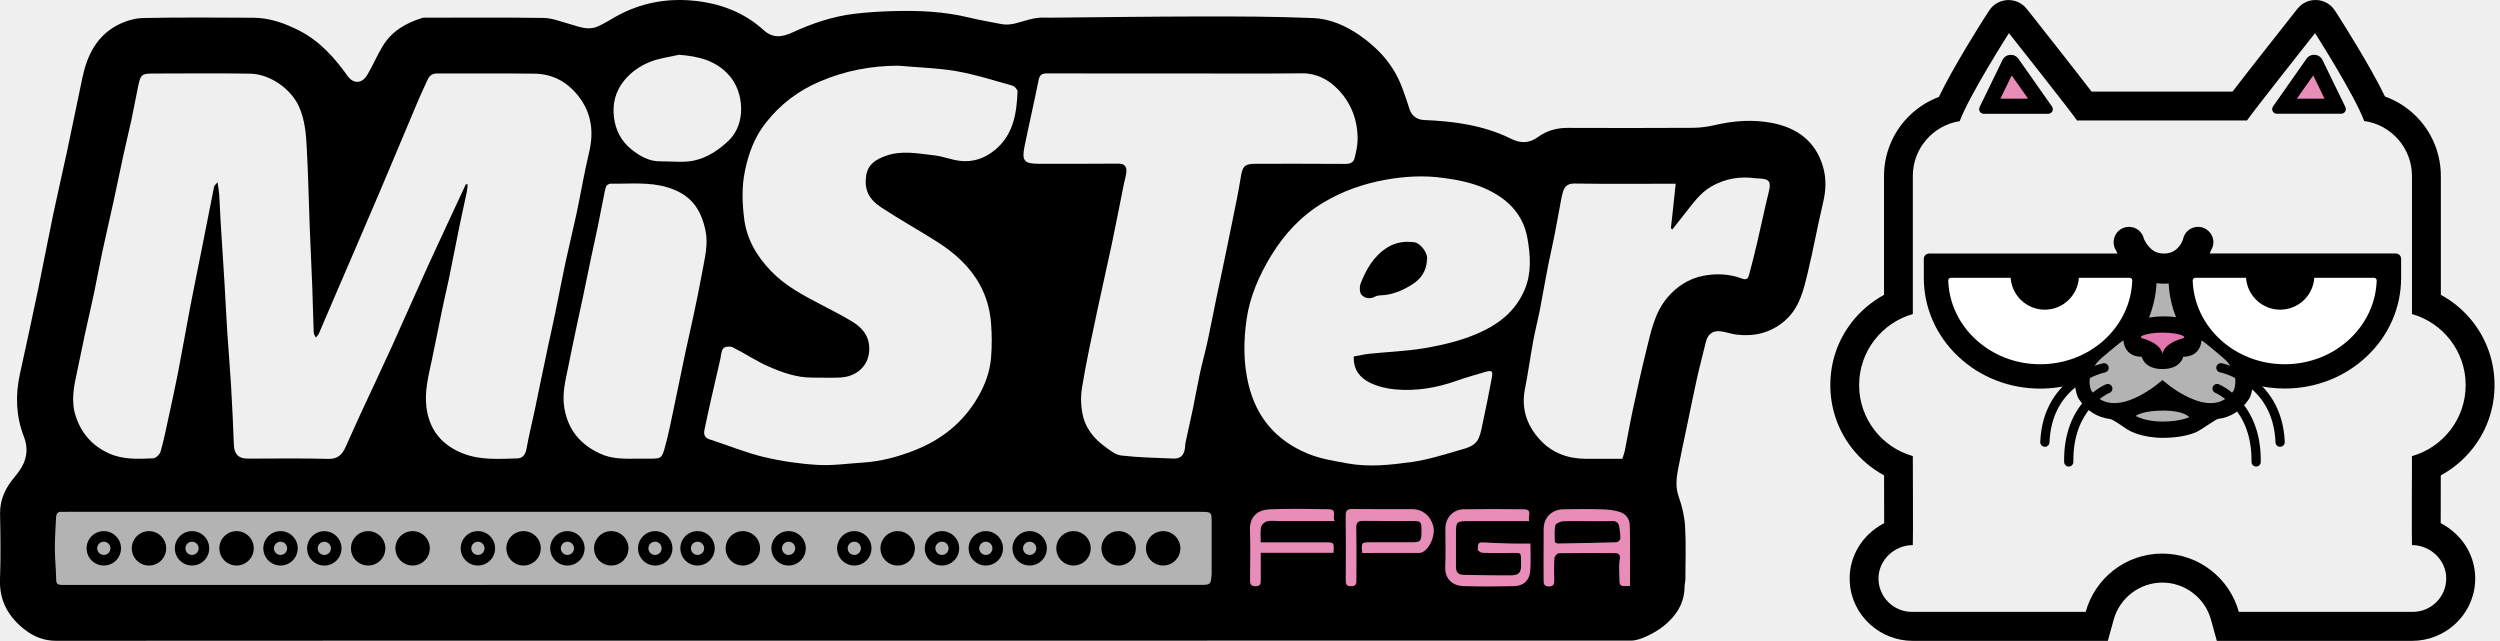
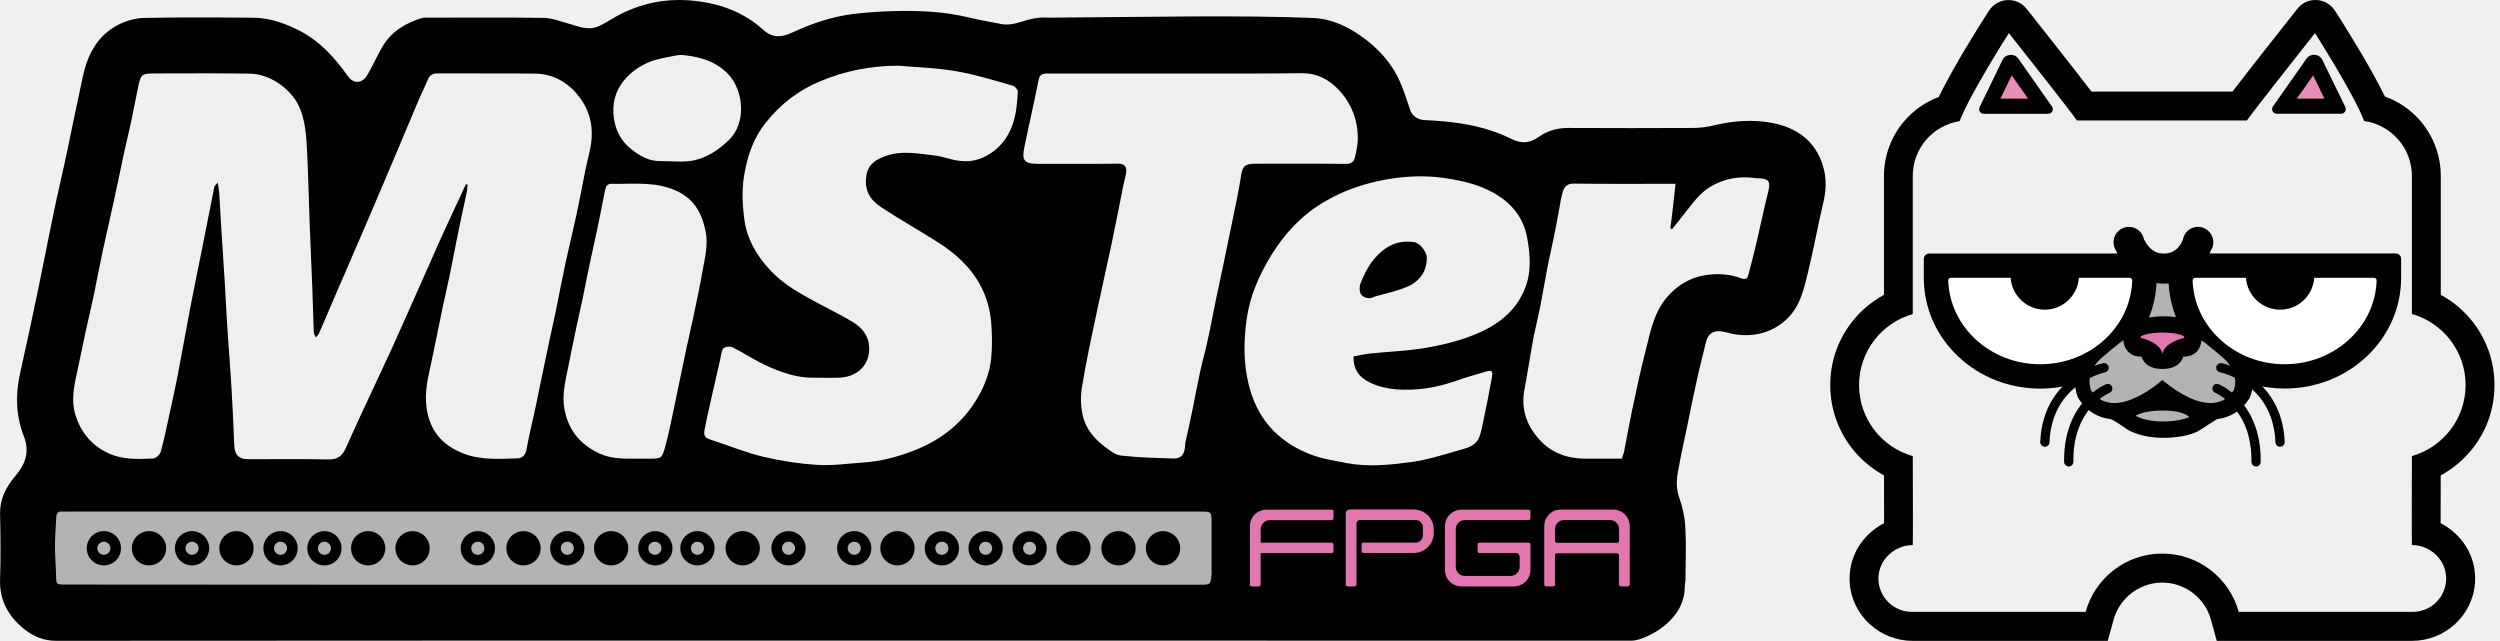
<svg xmlns="http://www.w3.org/2000/svg" version="1.1" id="Layer_1" x="0px" y="0px" width="3706.3px" height="950px" viewBox="0 0 3706.3 950" style="enable-background:new 0 0 3706.3 950;" xml:space="preserve">
  <style type="text/css">
	.st0{fill:#EFEFEF;}
	.st1{fill:#B3B3B3;}
	.st2{fill:#FFFFFF;}
	.st3{fill:#E88CB8;}
	.st4{fill:#E277AF;}
</style>
  <g>
-     <path d="M3398.5,22.5c-21.6,27.4-65.5,82.9-88.7,113.3h-209c-23.2-30.3-67.1-85.9-88.7-113.3l-7.5-9.4c-14.6-18.5-43.1-17-55.8,2.8   l-6.5,10.1c-5.3,8.3-46.2,72.7-67.9,117.7c-19.5,7.3-37.1,19.5-50.9,35.5c-19.6,22.7-30.4,51.7-30.4,81.7v176.2   c-18.6,10.2-35.2,24.2-48.2,41.1c-20.6,26.8-31.4,58.8-31.4,92.7s10.9,65.9,31.4,92.7c13,16.9,29.6,31,48.3,41.2   c0.1,24.3,0.1,50.9,0.1,70.8c-8.2,4.2-15.9,9.7-22.8,16.3c-19.9,19.1-30.1,45.2-28.1,72.5c3.5,48.6,44.8,85.7,93.5,85.7h256.3h32.7   l8.7-31.5c8.9-32.3,38.6-54.9,72.1-54.9s63.2,22.6,72.1,54.9l8.7,31.5h32.7h256.6c48.7,0,90-37.2,93.5-85.7   c2-27.4-8.2-53.4-28.1-72.5c-6.9-6.6-14.5-12-22.8-16.3c0-19.9,0.1-46.5,0.1-70.8c18.7-10.2,35.2-24.2,48.3-41.2   c20.6-26.8,31.4-58.8,31.4-92.7s-10.9-65.9-31.4-92.7c-13-16.9-29.5-31-48.2-41.1V260.9c0-30.4-11-59.7-31-82.5   c-14.1-16.1-32-28.2-51.8-35.3c-21.8-45-62.4-108.9-67.6-117.1l-6.5-10.1C3449-4,3420.6-5.5,3406,13L3398.5,22.5z" />
-     <path class="st0" d="M3575.8,808.1c-0.5,0,0-131.9,0-131.9c45.9-13,79.6-55.2,79.6-105.3c0-50.1-33.7-92.3-79.6-105.3V260.9   c0-41.5-30.8-75.9-70.8-81.5c-14.9-39.6-72.9-130.3-72.9-130.3s-93.7,118.5-100.9,129.5h-252c-7.1-11-100.9-129.5-100.9-129.5   s-58.2,91.1-73,130.5c0,0,0,0,0,0c-39.4,6.2-69.5,40.2-69.5,81.3v204.7c-45.9,13-79.6,55.2-79.6,105.3s33.7,92.3,79.6,105.3   c0,0,0.5,131.9,0,131.9c-27.3,0-50.9,22.2-50.9,49.5c0,27.3,22.2,49.5,49.5,49.5c0.5,0,257.7,0,257.7,0   c13.7-49.8,59.3-86.4,113.5-86.4s99.7,36.6,113.5,86.4c0,0,257.5,0,258,0c27.3,0,49.5-22.2,49.5-49.5   C3626.7,830.3,3603.1,808.1,3575.8,808.1z" />
-     <path d="M3275.9,375.8c0.7-1.6,1.4-3.2,2-4.7c2.2-3.5,3.5-7.7,3.5-12.2c-0.1-12.5-10.5-22.8-23-22.6c-11.1,0.1-20.2,8.2-22.1,18.7   c-2.1,6-9.3,20.9-28.2,20.9c-9.5,0-16.8-3.5-23.1-11.1c-3.1-3.7-5.2-7.6-6.5-10.3c-2.1-10.4-11.2-18.2-22.2-18.2   c-12.2,0-22.1,9.3-22.8,21.6c-0.3,5,1.1,9.6,3.6,13.5c0.6,1.5,1.3,3,2.1,4.5H2860c-4.4,0-7.9,3.5-7.9,7.9v28.1   c0,44.3,18.2,85.8,51.3,116.9c32.5,30.5,75.5,47.3,121.2,47.3c17.7,0,35-2.5,51.5-7.4c0.6,11.5,4,19.4,4.4,20.2   c0.5,1.2,1.2,2.3,1.9,3.4c11.1,16.6,26.9,26.6,45.7,28.9c5.2,0.6,20.9,12.6,26.7,16.1c3.3,2,21.3,11.8,52.2,11.8   c29.8,0,46.8-7.4,49.9-8.9c6.4-3.1,28.3-18.7,31.1-19.1c18.8-2.3,34.6-12.3,45.7-28.9c0.7-1.1,1.4-2.2,1.9-3.4   c0.3-0.7,3.6-8.1,4.3-19c15.2,4.1,31.1,6.2,47.3,6.2c45.6,0,88.7-16.8,121.2-47.3c33.1-31.1,51.3-72.6,51.3-116.9v-28.1   c0-4.4-3.5-7.9-7.9-7.9L3275.9,375.8L3275.9,375.8z" />
-     <path class="st1" d="M3185.9,470.8c6.5-16.2,10.3-33.3,11.2-51c3.5,0.5,7.2,0.8,11.1,0.8c2.4,0,4.7-0.1,6.9-0.3   c0.9,17.3,4.6,34.1,10.9,49.9C3213,468.4,3198.4,468.7,3185.9,470.8z" />
+     <path d="M3398.4,22.5c-21.6,27.4-65.5,82.9-88.7,113.3h-209c-23.2-30.3-67.1-85.9-88.7-113.3l-7.5-9.4c-14.6-18.5-43.1-17-55.8,2.8   l-6.5,10.1c-5.3,8.3-46.2,72.7-67.9,117.7c-19.5,7.3-37.1,19.5-50.9,35.5c-19.6,22.7-30.4,51.7-30.4,81.7v176.2   c-18.6,10.2-35.2,24.2-48.2,41.1c-20.6,26.8-31.4,58.8-31.4,92.7c0,33.9,10.9,65.9,31.4,92.7c13,16.9,29.6,31,48.3,41.2   c0.1,24.3,0.1,50.9,0.1,70.8c-8.2,4.2-15.9,9.7-22.8,16.3c-19.9,19.1-30.1,45.2-28.1,72.5c3.5,48.6,44.8,85.7,93.5,85.7h256.3h32.7   l8.7-31.5c8.9-32.3,38.6-54.9,72.1-54.9s63.2,22.6,72.1,54.9l8.7,31.5h32.7h256.6c48.7,0,90-37.2,93.5-85.7   c2-27.4-8.2-53.4-28.1-72.5c-6.9-6.6-14.5-12-22.8-16.3c0-19.9,0.1-46.5,0.1-70.8c18.7-10.2,35.2-24.2,48.3-41.2   c20.6-26.8,31.4-58.8,31.4-92.7c0-33.9-10.9-65.9-31.4-92.7c-13-16.9-29.5-31-48.2-41.1V260.9c0-30.4-11-59.7-31-82.5   c-14.1-16.1-32-28.2-51.8-35.3c-21.8-45-62.4-108.9-67.6-117.1l-6.5-10.1c-12.7-19.9-41.1-21.4-55.7-2.9L3398.4,22.5z" />
+     <path class="st0" d="M3575.7,808c-0.5,0,0-131.9,0-131.9c45.9-13,79.6-55.2,79.6-105.3s-33.7-92.3-79.6-105.3V260.9   c0-41.5-30.8-75.9-70.8-81.5C3490,139.8,3432,49.1,3432,49.1s-93.7,118.5-100.9,129.5h-252c-7.1-11-100.9-129.5-100.9-129.5   s-58.2,91.1-73,130.5l0,0c-39.4,6.2-69.5,40.2-69.5,81.3v204.7c-45.9,13-79.6,55.2-79.6,105.3s33.7,92.3,79.6,105.3   c0,0,0.5,131.9,0,131.9c-27.3,0-50.9,22.2-50.9,49.5s22.2,49.5,49.5,49.5c0.5,0,257.7,0,257.7,0c13.7-49.8,59.3-86.4,113.5-86.4   c54.2,0,99.7,36.6,113.5,86.4c0,0,257.5,0,258,0c27.3,0,49.5-22.2,49.5-49.5C3626.6,830.2,3603,808,3575.7,808z" />
+     <path d="M3275.8,375.8c0.7-1.6,1.4-3.2,2-4.7c2.2-3.5,3.5-7.7,3.5-12.2c-0.1-12.5-10.5-22.8-23-22.6c-11.1,0.1-20.2,8.2-22.1,18.7   c-2.1,6-9.3,20.9-28.2,20.9c-9.5,0-16.8-3.5-23.1-11.1c-3.1-3.7-5.2-7.6-6.5-10.3c-2.1-10.4-11.2-18.2-22.2-18.2   c-12.2,0-22.1,9.3-22.8,21.6c-0.3,5,1.1,9.6,3.6,13.5c0.6,1.5,1.3,3,2.1,4.5H2860c-4.4,0-7.9,3.5-7.9,7.9v28.1   c0,44.3,18.2,85.8,51.3,116.9c32.5,30.5,75.5,47.3,121.2,47.3c17.7,0,35-2.5,51.5-7.4c0.6,11.5,4,19.4,4.4,20.2   c0.5,1.2,1.2,2.3,1.9,3.4c11.1,16.6,26.9,26.6,45.7,28.9c5.2,0.6,20.9,12.6,26.7,16.1c3.3,2,21.3,11.8,52.2,11.8   c29.8,0,46.8-7.4,49.9-8.9c6.4-3.1,28.3-18.7,31.1-19.1c18.8-2.3,34.6-12.3,45.7-28.9c0.7-1.1,1.4-2.2,1.9-3.4   c0.3-0.7,3.6-8.1,4.3-19c15.2,4.1,31.1,6.2,47.3,6.2c45.6,0,88.7-16.8,121.2-47.3c33.1-31.1,51.3-72.6,51.3-116.9v-28.1   c0-4.4-3.5-7.9-7.9-7.9L3275.8,375.8L3275.8,375.8z" />
+     <path class="st1" d="M3185.9,470.7c6.5-16.2,10.3-33.3,11.2-51c3.5,0.5,7.2,0.8,11.1,0.8c2.4,0,4.7-0.1,6.9-0.3   c0.9,17.3,4.6,34.1,10.9,49.9C3212.9,468.3,3198.4,468.6,3185.9,470.7z" />
    <g>
      <path class="st2" d="M3082,411.8c-1.8,26.4-23.8,47.3-50.6,47.3s-48.8-20.9-50.6-47.3h-88.6c-2.2,0-4,1.9-3.9,4.1    c2.3,68.9,62.5,124.1,136.4,124.1s134.1-55.2,136.4-124.1c0.1-2.2-1.7-4.1-3.9-4.1H3082L3082,411.8z" />
-       <path class="st2" d="M3329.8,411.8c1.8,26.4,23.8,47.3,50.6,47.3c26.9,0,48.8-20.9,50.6-47.3h88.6c2.2,0,4,1.9,3.9,4.1    c-2.3,68.9-62.5,124.1-136.4,124.1c-73.9,0-134.1-55.2-136.4-124.1c-0.1-2.2,1.7-4.1,3.9-4.1H3329.8L3329.8,411.8z" />
+       <path class="st2" d="M3329.7,411.8c1.8,26.4,23.8,47.3,50.6,47.3c26.9,0,48.8-20.9,50.6-47.3h88.6c2.2,0,4,1.9,3.9,4.1    c-2.3,68.9-62.5,124.1-136.4,124.1s-134.1-55.2-136.4-124.1c-0.1-2.2,1.7-4.1,3.9-4.1H3329.7L3329.7,411.8z" />
    </g>
    <g>
      <path d="M2934.8,158.8c-2.2,4.6,1.1,9.9,6.2,9.9h95.5c5.6,0,8.8-6.3,5.6-10.8l-17.1-24.3L3000.7,99l-8.4-11.9    c-6-8.5-19-7.5-23.6,1.9L2934.8,158.8z" />
-       <path d="M3375.4,168.6h95.5c5.1,0,8.4-5.3,6.2-9.9l-34-69.8c-4.6-9.4-17.5-10.4-23.6-1.9l-49.7,70.8    C3366.6,162.4,3369.9,168.6,3375.4,168.6z" />
+       <path d="M3375.3,168.6h95.5c5.1,0,8.4-5.3,6.2-9.9l-34-69.8c-4.6-9.4-17.5-10.4-23.6-1.9l-49.7,70.8    C3366.5,162.4,3369.8,168.6,3375.3,168.6z" />
    </g>
    <g>
      <polygon class="st3" points="2965.6,146.3 3006.7,146.3 2982.4,111.8   " />
-       <polygon class="st3" points="3446.2,146.3 3405.1,146.3 3429.4,111.8   " />
+       <polygon class="st3" points="3446.1,146.3 3405,146.3 3429.3,111.8   " />
    </g>
-     <path class="st4" d="M3205.9,524.5c-3-14.5-22.5-21-30.7-23.1c-1.5-0.4-1.7-2.5-0.3-3.2c13.1-6.8,49.2-6.8,62.2,0   c1.4,0.7,1.2,2.8-0.3,3.2C3228.5,503.5,3209,510,3205.9,524.5L3205.9,524.5z" />
-     <path class="st1" d="M3166.2,616.6c0,0,9.4-7.9,40.9-7.9c31.5,0,38.5,9.8,38.5,9.8s-13.7,6.5-39.5,6.5   C3180.2,625.1,3166.2,616.6,3166.2,616.6z" />
-     <path class="st1" d="M3295.1,529.8c-28-23.8-31.3-25.2-31.3-25.2s-0.5,24.3-27.1,24.3c0,0-3.3,18.2-30.8,18.2s-30.8-18.2-30.8-18.2   c-26.6,0-27.1-24.3-27.1-24.3s-3.3,1.4-31.3,25.2c-28,23.8-16.5,49-16.5,49c33.5,50,105.7-15.4,105.7-15.4s72.3,65.4,105.7,15.4   C3311.6,578.8,3323.1,553.6,3295.1,529.8z" />
+     <path class="st4" d="M3205.8,524.4c-3-14.5-22.5-21-30.7-23.1c-1.5-0.4-1.7-2.5-0.3-3.2c13.1-6.8,49.2-6.8,62.2,0   c1.4,0.7,1.2,2.8-0.3,3.2C3228.4,503.4,3208.9,509.9,3205.8,524.4L3205.8,524.4z" />
+     <path class="st1" d="M3166.2,616.5c0,0,9.4-7.9,40.9-7.9s38.5,9.8,38.5,9.8s-13.7,6.5-39.5,6.5   C3180.2,625,3166.2,616.5,3166.2,616.5z" />
+     <path class="st1" d="M3295,529.7c-28-23.8-31.3-25.2-31.3-25.2s-0.5,24.3-27.1,24.3c0,0-3.3,18.2-30.8,18.2   c-27.5,0-30.8-18.2-30.8-18.2c-26.6,0-27.1-24.3-27.1-24.3s-3.3,1.4-31.3,25.2c-28,23.8-16.5,49-16.5,49   c33.5,50,105.7-15.4,105.7-15.4s72.3,65.4,105.7,15.4C3311.5,578.7,3323,553.5,3295,529.7z" />
    <g>
-       <path d="M3031.6,662.4c-0.1,0-0.2,0-0.3,0c-3.8-0.2-6.7-3.3-6.6-7.1c2-51,27.3-80,48.1-95.4c22.5-16.6,44.3-21.1,45.2-21.3    c3.7-0.8,7.3,1.7,8.1,5.4c0.7,3.7-1.7,7.3-5.4,8.1c-0.3,0.1-20.3,4.3-40.2,19.2c-26.5,19.8-40.6,48.2-42.1,84.6    C3038.3,659.5,3035.2,662.4,3031.6,662.4z" />
-       <path d="M3067,691.7c-3.7,0-6.8-3-6.9-6.8c-1.3-88.4,59.6-114.2,62.2-115.2c3.5-1.4,7.5,0.3,8.9,3.8c1.4,3.5-0.2,7.5-3.7,8.9l0,0    c-2.2,0.9-54.8,23.7-53.7,102.3c0.1,3.8-3,6.9-6.8,7C3067.1,691.7,3067.1,691.7,3067,691.7z" />
-       <path d="M3380.3,662.4c-3.7,0-6.7-2.9-6.8-6.6c-1.5-36.3-15.6-64.8-42.1-84.6c-20-15-40-19.2-40.2-19.2c-3.7-0.8-6.1-4.4-5.4-8.1    c0.8-3.7,4.4-6.1,8.1-5.4c0.9,0.2,22.8,4.7,45.2,21.3c20.8,15.4,46,44.4,48.1,95.4c0.2,3.8-2.8,7-6.6,7.1    C3380.5,662.4,3380.4,662.4,3380.3,662.4z" />
-       <path d="M3344.8,691.7c0,0-0.1,0-0.1,0c-3.8-0.1-6.8-3.2-6.8-7c1.2-79.1-53.1-102.1-53.6-102.3c-3.5-1.4-5.2-5.4-3.8-8.9    c1.4-3.5,5.4-5.2,8.9-3.8c2.6,1.1,63.5,26.9,62.2,115.2C3351.6,688.7,3348.5,691.7,3344.8,691.7z" />
+       <path d="M3031.6,662.3c-0.1,0-0.2,0-0.3,0c-3.8-0.2-6.7-3.3-6.6-7.1c2-51,27.3-80,48.1-95.4c22.5-16.6,44.3-21.1,45.2-21.3    c3.7-0.8,7.3,1.7,8.1,5.4c0.7,3.7-1.7,7.3-5.4,8.1c-0.3,0.1-20.3,4.3-40.2,19.2c-26.5,19.8-40.6,48.2-42.1,84.6    C3038.3,659.4,3035.2,662.3,3031.6,662.3z" />
+       <path d="M3067,691.6c-3.7,0-6.8-3-6.9-6.8c-1.3-88.4,59.6-114.2,62.2-115.2c3.5-1.4,7.5,0.3,8.9,3.8s-0.2,7.5-3.7,8.9l0,0    c-2.2,0.9-54.8,23.7-53.7,102.3C3073.9,688.4,3070.8,691.5,3067,691.6C3067.1,691.6,3067.1,691.6,3067,691.6z" />
+       <path d="M3380.2,662.3c-3.7,0-6.7-2.9-6.8-6.6c-1.5-36.3-15.6-64.8-42.1-84.6c-20-15-40-19.2-40.2-19.2c-3.7-0.8-6.1-4.4-5.4-8.1    c0.8-3.7,4.4-6.1,8.1-5.4c0.9,0.2,22.8,4.7,45.2,21.3c20.8,15.4,46,44.4,48.1,95.4c0.2,3.8-2.8,7-6.6,7.1    C3380.4,662.3,3380.3,662.3,3380.2,662.3z" />
+       <path d="M3344.7,691.6h-0.1c-3.8-0.1-6.8-3.2-6.8-7c1.2-79.1-53.1-102.1-53.6-102.3c-3.5-1.4-5.2-5.4-3.8-8.9    c1.4-3.5,5.4-5.2,8.9-3.8c2.6,1.1,63.5,26.9,62.2,115.2C3351.5,688.6,3348.4,691.6,3344.7,691.6z" />
    </g>
  </g>
  <g>
-     <path d="M1248.7,949.8c-388.6,0-777.1-0.1-1165.7,0.2c-17.5,0-32.8-6.2-45.5-15.9c-24.1-18.4-38.7-42.7-37.5-75   c1.2-32.4,0.7-65,0.1-97.5c-0.4-21.8,8.7-39.4,22.1-55.1c15.1-17.7,22.1-36.1,13.1-59.5c-11.6-30-12.7-61-5.8-92.5   c9.4-42.6,18.6-85.2,27.5-127.9c7.6-36.7,14.5-73.6,22.2-110.3c6.3-30.1,13.4-60,19.8-90.1c8-37.3,15.4-74.8,23.4-112.1   c7-32.4,21.1-60.7,51.6-76.8c11.6-6.1,25.5-10.3,38.5-10.6C267,25.6,321.5,26,376,26.3c24.3,0.2,46.6,8.3,67.9,19.2   c30.2,15.5,52,39.9,71.4,67.1c8.8,12.3,21.5,11.5,29.3-1.7c8.3-14,14.5-29.1,23-42.9C581,46,602,34,626,26.6   c2.4-0.7,5.2-0.4,7.8-0.4c57.4,0,114.9-0.5,172.3,0.4c12.5,0.2,24.9,5.3,37.3,8.7c13.6,3.7,27.1,10.1,41.3,4.5   c9.7-3.9,18.6-9.8,27.7-14.9c36-20.3,75-27.8,115.6-23.9c38.6,3.7,74.4,16.7,103.7,43.3c13.7,12.5,27,11.2,42.9,3.9   c29.1-13.4,59.5-23.8,91.6-27.7c18.6-2.3,37.5-3.4,56.3-4c38.4-1.2,76.5,0.4,114.1,9.5c15.9,3.9,32,6.6,48,9.7   c14,2.7,26.7-3,39.8-6.4c5.2-1.4,10.6-2.5,16-3c5.5-0.5,11.1-0.1,16.7-0.1c73.4-0.6,146.8-1.7,220.2-1.8   c56.6-0.1,113.3,0,169.9,2.4c24.4,1,47.4,11.1,67.9,25.1c28.1,19.3,50.3,43.8,62.8,76c4.5,11.5,8.3,23.2,12.1,34.9   c3,9,11,14.7,20.9,15.1c44.7,1.8,88.5,7.7,129.2,27.8c14,6.9,26.7,7.1,39.7-2.4c13-9.5,27.9-13.8,44.2-13.7   c61.7,0.2,123.4,0.3,185.1-0.1c10.9-0.1,22-1.4,32.6-3.9c28.6-6.8,57.7-8.8,86-3.2c35.6,7,63.1,26.1,74.5,63.2   c5.8,18.8,4.9,37,0.3,56c-8.1,34-14.2,68.4-22.4,102.3c-6.4,26.4-12.3,53.3-34.9,72.3c-21,17.7-45,23.1-71.4,19.8   c-7.9-1-15.6-4.1-23.5-4.9c-11.7-1.2-18.7,4.8-21.4,16.1c-4.4,18.4-9.3,36.6-13.4,55.1c-5,22.5-9.5,45.1-14.2,67.7   c-4.6,22-9.4,43.9-13.6,65.9c-2.6,13.6-3.9,27,1.2,41.1c5,14,8.5,29.1,9.3,44c1.5,25.8,0.5,51.7,0.4,77.5c0,3.8-1.2,7.7-1.2,11.5   c-0.2,24.8-12.8,43.5-31,58.1c-11,8.8-33.7,21.6-48.1,21.6S1638.6,949.8,1248.7,949.8z" />
-     <path class="st0" d="M690.6,273.2c0.9,0,1.8,0.1,2.7,0.1c-0.4,3.9-0.5,7.8-1.3,11.5c-3.3,16-7.1,31.9-10.3,47.9   c-5.5,26.7-10.6,53.5-16.1,80.2c-3,14.4-6.5,28.7-9.5,43.2c-5.5,26.4-10.6,52.8-16.2,79.1c-4.8,22.6-10.7,44.8-7.7,68.6   c4.4,34.2,23.1,56.2,54.3,68.5c26.2,10.3,53.7,8,80.9,7.3c6.6-0.2,11.5-5,13-13.4c3.5-19.9,8.4-39.5,12.6-59.2   c3-14.1,5.8-28.2,8.7-42.3c3.9-18.5,7.7-37,11.7-55.6c3.3-15.3,6.8-30.6,9.9-45.9c5-24.1,9.6-48.4,14.7-72.5   c5.3-24.7,11.4-49.3,16.7-74c6.4-30.1,11.4-60.6,18.6-90.5c7.2-30.1,3.9-57.7-14.8-82.4c-16.4-21.7-38.7-34.3-66.2-34.6   c-47.9-0.6-95.8-0.1-143.7-0.3c-7.2,0-11.6,2.5-14.5,8.9c-4.4,9.9-9.3,19.7-13.5,29.7c-18.5,43.8-36.8,87.8-55.4,131.6   c-13.6,32-27.4,64-41.1,95.9c-8.1,19-16.4,37.9-24.5,56.8c-9,20.9-17.8,41.8-26.8,62.6c-1,2.3-3,4.1-4.6,6.1   c-1.1-2.5-3-4.9-3.1-7.4c-0.9-22.2-1.3-44.4-2.1-66.6c-1.2-30.6-2.7-61.2-3.9-91.8c-1.4-37.8-2.2-75.7-4.2-113.5   c-1.1-21.7-2.7-43.6-12-63.9c-11.8-25.8-43-47.6-72-48.1c-47.9-0.8-95.8-0.2-143.7-0.2c-16.6,0-18.7,1.5-22.1,17.5   c-3.7,17.5-6.8,35.2-10.6,52.7c-3.5,16.3-7.6,32.4-11.1,48.7c-5.1,23.4-9.9,47-15,70.4c-5.4,24.7-11.2,49.4-16.5,74.1   c-4.5,21-8.3,42.1-12.7,63.1c-4.1,19.4-8.7,38.7-12.9,58.1c-4.1,18.8-7.7,37.7-11.8,56.5c-4.8,22.1-9.7,43.8-2.3,66.7   c8.4,25.8,24.8,44.1,48.7,55.1c20.8,9.6,43.6,8.7,66,7.6c4-0.2,9.9-5.6,11.1-9.8c4.7-16.2,8-32.9,11.6-49.5   c4.9-22.5,9.9-45,14.3-67.7c6.3-32.4,11.9-65,18.1-97.5c5.6-29.3,11.7-58.4,17.5-87.7c6-30.2,11.8-60.5,17.9-90.6   c0.4-1.7,2.4-3.2,5.1-6.6c1.1,7.7,2.1,13,2.5,18.3c0.8,13,1.2,26,2,39c1.9,31.1,4,62.2,5.9,93.4c1.4,23.7,2.5,47.4,4,71.1   c1.8,27.5,4.2,55,5.8,82.5c1.7,28.3,2.9,56.6,4,84.9c0.5,14,6.7,20.6,20.7,20.6c39.7,0,79.4-0.7,119.1,0.4   c14.1,0.4,20.7-6.2,25.7-17.3c7.4-16.6,14.8-33.1,22.4-49.6c15.4-33.3,31.2-66.4,46.4-99.8c18.2-40.1,35.7-80.5,54-120.6   C653.4,353,672.1,313.1,690.6,273.2z" />
-     <path class="st0" d="M1332,97.4c-40.6,0-79.4,7.5-116.6,23.4c-31.9,13.6-58.5,33.8-80,61.1c-16.7,21.2-25.6,45.2-31,71.4   c-4.9,23.7-4.1,47.1-1.2,70.6c3.7,30.6,18.6,55.7,39.5,77.6c21.1,22.1,47.7,36.1,74.3,50c15.9,8.3,32,16.4,47.3,25.8   c11.5,7.1,21.2,17.3,23.6,30.8c5.1,28.4-13.6,50.4-42.7,51.6c-13.8,0.6-27.7,0.1-41.5,0.1c-22.7,0-43.8-7.5-64-16.3   c-18.4-8-35.3-19.6-53.4-28.6c-3.7-1.9-11.7-1.2-13.9,1.5c-3.3,4-3.3,10.7-4.6,16.3c-4.4,19-8.8,38.1-13.1,57.1   c-3.6,15.9-7.2,31.8-10.4,47.8c-1.2,6.1,0.1,11.3,7.5,13.7c26.7,8.6,52.9,19.5,80.1,26.1c26.2,6.3,53.2,10.2,80.1,11.8   c22.2,1.4,44.7-2,67.1-3.4c26-1.6,50.9-8.2,75.2-17.6c41.3-15.9,74-41.9,96.1-80.5c10.1-17.6,17.1-36.7,18.8-56.9   c1.5-17.3,1.4-35,0-52.3c-1.6-19.8-7-39.1-16.7-56.7c-15-27-37.3-46.9-63-63.2c-27.4-17.4-55.8-33.2-82.9-51   c-18.8-12.3-25.4-26.4-22.5-47.1c2.5-17.2,15-24.3,28.7-29.3c23.7-8.7,48.2-3.6,72.2-0.9c13,1.5,25.5,6.7,38.5,8.2   c19.1,2.3,36.6-3.9,51.3-16c27.4-22.4,32.5-54.1,33.7-86.8c0.1-2.9-4.4-7.9-7.7-8.8c-27.7-7.7-55.3-16.6-83.5-21.5   C1389.1,100.7,1360.4,100,1332,97.4z" />
-     <path class="st1" d="M938.7,867.1c280.3,0,560.5,0,840.8,0c15.1,0,15.5-0.3,16.8-15.6c0.2-2,0-3.9,0-5.9c0-23.3,0-46.6,0-69.9   c0-16.9,0-16.9-16.9-16.9c-560.2,0-1120.3,0-1680.5,0c-2.3,0-4.6,0.2-6.9,0c-6.5-0.8-8.6,2.9-8.9,8.5c-0.7,15-1.8,30-1.8,45   c0,13.7,1.4,27.3,1.8,41c0.3,13.9,0.1,13.9,14,13.9C377.5,867.1,658.1,867.1,938.7,867.1z" />
-     <path class="st0" d="M1746.4,108.9c-64.6,0-129.3,0.1-193.9-0.1c-7.1,0-11,1.5-12.7,9.7c-6.6,33.3-14.4,66.3-21.1,99.6   c-4.1,20.4,0.2,24.7,21.1,24.7c39.4,0,78.7,0.2,118.1-0.2c9.2-0.1,12.6,4.2,12,12.2c-0.5,6-2.5,11.9-3.7,17.8   c-6.1,30.5-12,61-18.4,91.4c-6.7,31.9-14.2,63.7-20.9,95.7c-8,38.3-16.6,76.5-22.8,115c-2.4,14.7-1.7,31.1,2.3,45.4   c4.8,16.8,16.6,31,31.1,41.6c7.6,5.6,16.1,12.6,24.8,13.6c25.5,3,51.2,3.4,76.9,4.5c11,0.5,16.3-4.7,17.6-16   c0.3-2.3,0.1-4.6,0.6-6.8c3.7-17.2,7.6-34.3,11.2-51.5c3.6-17.6,6.7-35.3,10.5-52.8c3.4-15.6,7.7-30.9,11.1-46.5   c4.5-20.7,8.4-41.5,12.7-62.2c3-14.4,6.1-28.8,9.1-43.2c5.1-24.8,10.4-49.5,15.3-74.3c4.2-21.1,8.8-42.1,12.1-63.4   c2.6-16.7,5.5-20.3,22.6-20.3c44.3,0,88.6-0.1,132.9,0.2c7,0,11.8-2.3,13.3-8.6c2.2-9,4.4-18.3,4.5-27.6   c0.2-28.5-9.5-54.2-29.2-74.4c-13.9-14.2-31.2-23.9-53-23.7C1869.1,109.3,1807.8,108.9,1746.4,108.9z" />
-     <path class="st0" d="M2007,528.5c7.7-1.4,15.2-3.2,22.8-4c27.7-2.9,55.6-3.8,83-8.5c29.8-5.2,59.4-12.3,86.9-25.8   c27.2-13.3,48.6-32.3,60.6-60.7c10.5-24.7,8.6-50.5,4.3-75.6c-6.5-37.8-31.5-61.2-65.7-75.6c-18.7-7.9-38.4-11.7-58.8-14.5   c-29.4-4.1-57.9-2.4-86.6,2.8c-32.3,5.9-62.8,16.5-91.3,33.5c-32.8,19.6-57.8,46.3-77.5,78.6c-18.1,29.6-31.9,61.2-36.7,95.3   c-4.5,31.7-4.8,63.8,2.9,95.8c11.9,49.4,41.1,83.2,87.6,102.6c18.8,7.8,38.6,10.8,58.6,14.5c32.5,6,64.2,2.4,95.9-2   c23-3.2,45.5-10.2,67.9-16.8c11.9-3.6,26.1-5.6,31.7-19.4c3.3-8.2,4.6-17.2,6.5-26c4.4-21,8.8-41.9,12.6-63   c1.8-10-0.3-11.2-10.5-8.1c-13.7,4.2-27.7,7.9-41.2,12.7c-29.7,10.7-60.2,15.8-91.5,13c-12.8-1.1-26.2-4.4-37.7-10   C2016.2,560.1,2006.1,547.9,2007,528.5z" />
-     <path class="st0" d="M2484.2,272.4c-4.5,0-7.9,0-11.4,0c-46.3,0-92.6,0.4-138.8-0.3c-10-0.1-14.5,4.5-16.9,12.4   c-2.3,7.7-3.4,15.7-4.9,23.6c-2.7,14.2-5.2,28.4-8,42.6c-3.1,15.4-6.7,30.7-9.7,46.1c-4,20.5-7.4,41.1-11.4,61.5   c-3.1,16-7.3,31.8-10.2,47.9c-4.3,23.4-7.5,47-12.1,70.3c-5.7,28.9,2.4,53.5,21.7,74.9c18.5,20.5,42.3,28.7,69.3,28.8   c17.9,0.1,35.8,0,53.3,0c1.7-5.3,3-8.3,3.6-11.4c4.1-20.4,7.6-41,12-61.4c6.3-29.1,12.6-58.3,19.8-87.1c6.9-27.5,12-55.8,31.1-78.8   c14.2-17,32.2-28.4,53.3-32.6c19.2-3.8,39.2-2.9,58,4.2c6.6,2.5,8.8-0.7,10-5.1c4.5-16.7,8.7-33.4,12.6-50.3   c5.7-24.3,10.7-48.8,16.7-73c3.8-15.1,1.2-19.5-14.5-20.1c-1.6-0.1-3.3-0.1-4.9-0.3c-23-3.2-44.6,0.3-65.1,11.8   c-17.6,9.9-28.3,26.2-40.5,41.3c-6,7.4-11.8,15-17.8,22.6c-0.8-0.5-1.6-0.9-2.3-1.4C2479.6,317,2481.8,295.5,2484.2,272.4z" />
-     <path class="st0" d="M946,680c4.9,0,9.8,0,14.8,0c19.8,0,20.3,0.1,25.3-18.3c4.2-15.1,7.4-30.5,10.6-45.9   c6.7-31.7,13.1-63.5,19.8-95.2c3.7-17.6,8-35,11.6-52.6c4.7-22.2,9.4-44.5,13.4-66.9c3.5-19.6,8.7-39.1,4.4-59.3   c-7-33.3-22.6-53.5-55.5-63.8c-28-8.7-56.7-5.2-85.2-5.7c-2.2,0-5.9,2.1-6.6,4c-2,6-3,12.5-4.3,18.8c-2.9,14.5-5.6,29-8.6,43.4   c-2.9,14.1-6.2,28.1-9.1,42.2c-4.2,20.1-8.3,40.2-12.5,60.2c-3,14.1-6.2,28.1-9.1,42.2c-4.2,20.1-8.5,40.2-12.5,60.3   c-4.2,20.8-9.7,41.1-5.6,63c5.9,31.5,23.5,52.4,51.9,65.7C907.2,681,926.6,680.1,946,680z" />
-     <path class="st0" d="M1006.7,81.2c-14.5,3.4-29.8,5.1-43.4,10.7c-14.3,5.8-27.4,14.6-37.8,27.3c-13.5,16.6-17.8,35.2-15.2,55.4   c2.4,18.6,10.7,34.7,25.6,46.7c12.7,10.2,26.4,18.1,43.4,17.9c16.5-0.2,33.5,2.2,49.2-1.1c19.7-4.2,36.4-15.1,51.8-29.7   c26.4-25.1,22.8-72.6,0.1-97.3C1060.7,89.4,1035.1,83.4,1006.7,81.2z" />
-     <path class="st3" d="M2268.9,805.8c-11,0-20.9,0.2-30.9-0.1c-13.5-0.3-26.9-1-40.4-1.6c-8.6-0.4-6.1,6.7-6.7,11   c-0.2,1.2,4.6,4.4,7.2,4.5c12.8,0.5,25.6,0.1,38.4,0.2c20.6,0.2,18.3-3.3,18.5,19.1c0.1,10.6-4.7,13.9-14.4,14   c-23.1,0.3-46.1-0.4-69.2-0.6c-9.5-0.1-12.9-3.3-12.9-12.8c-0.1-15.4,0-30.8,0-46.2c0-20.7,0-20.7,21-20.7c28.8,0,57.6,0,87.6,0   c-2.5-6.9,5.7-17.4-8-17.6c-29.8-0.4-59.7-0.5-89.5,0c-15.4,0.2-26.8,13-26.8,28.4c0,19,0.6,38.1-0.2,57.1   c-0.7,17.2,10.2,27.9,27,28.4c24.9,0.8,49.9,0.6,74.8,0.1c14.1-0.3,23.1-8.5,24.2-22.4C2269.7,832.8,2268.9,819,2268.9,805.8z" />
-     <path class="st3" d="M2416.5,868.6c0-30.5,0.4-60.3-0.3-90.1c-0.2-8.6-5.6-16.6-14.1-19.3c-8.4-2.8-17.7-3.9-26.6-4.1   c-19.3-0.6-38.7-0.5-58.1-0.1c-17.4,0.4-28.7,12.8-28.9,28.6c-0.3,25.3,0,50.5-0.1,75.8c0,6,0.5,10.1,8.2,10   c7.3-0.1,7.7-4.1,7.6-9.6c-0.2-10.8-0.5-21.7,0.3-32.5c0.2-2.6,4.1-7,6.4-7.1c27.9-0.5,55.8-0.5,83.6-0.2c5.1,0.1,8.1,2.3,6.8,9.3   c-1.6,8.4-0.6,17.3-0.6,26C2400.8,869.4,2401,869.5,2416.5,868.6z" />
-     <path class="st3" d="M2019.5,819.8c28.9,0,57,0,85.2-0.1c1.8,0,3.8-0.8,5.3-1.7c10.8-6.4,18.3-25.8,14.8-38.2   c-4.3-15.5-15.9-24.9-31.1-25c-29.5-0.1-59.1,0.2-88.6-0.2c-7.8-0.1-10.2,2.3-10.1,10.1c0.4,31.2,0.2,62.3,0.1,93.5   c0,5.9-0.6,11.1,8.2,10.9c8.3-0.1,7.6-5.2,7.6-10.6c0-25.3,0.3-50.5-0.2-75.8c-0.2-8.5,2.8-10.6,10.8-10.5   c24.3,0.4,48.6,0.1,72.8,0.2c11.9,0,13,1.1,13.1,12.9c0.1,17-0.9,18.5-13.5,18.6c-20.7,0.1-41.3,0-62,0   C2018.1,804.1,2018.1,804.1,2019.5,819.8z" />
-     <path class="st3" d="M1869.1,819.5c36.8,0,72.4,0,107.9,0c0.9-15.5,0.9-15.5-12.9-15.5c-15.1,0-30.2,0-45.3,0   c-16.3,0-32.6,0-49.7,0c0-8.2-1-15.6,0.4-22.5c0.7-3.5,5.2-7.7,8.8-8.6c5.5-1.5,11.7-0.4,17.6-0.4c26.8,0,53.7,0,82.9,0   c-4.6-6.5,5-17.4-9.2-17.6c-29.2-0.4-58.5-1-87.6,0.2c-16.9,0.7-29.6,10.4-28.9,30.3c0.8,24.9,0.3,49.9,0.1,74.8   c-0.1,6.2,1.7,8.9,8.4,8.9c6.4-0.1,7.6-3.2,7.5-8.7C1869,847.5,1869.1,834.4,1869.1,819.5z" />
-     <path d="M2115.5,384.9c-0.6,17.2-9.3,28.9-21.9,36.8c-14.2,9-29.8,15.7-47.3,16.2c-2.8,0.1-5.9,0.8-8.3,2.1c-7.5,4-15.2,2-19.6-3.1   c-3-3.4-3.1-11.8-1.2-16.7c8.3-21.1,19.2-40.4,39.4-53.2c12.8-8,26.1-9.7,40.3-7.8C2105.8,360.4,2117.5,375.4,2115.5,384.9z" />
-     <path d="M2353.9,772.6c12.1,0,24.3,0.4,36.4-0.1c6.9-0.3,9.4,3.5,10.4,8.9c1,5.7,1.6,11.6,1.4,17.4c-0.1,1.8-3.5,5-5.5,5.1   c-29,0.9-58,1.4-87.1,1.8c-1.5,0-4.4-1.7-4.4-2.6c-0.2-8.1-0.9-16.4,0.7-24.2c0.6-2.7,7-5.7,10.9-6   C2329,772.1,2341.5,772.6,2353.9,772.6z" />
+     <path d="M1248.5,949.7c-388.6,0-777.1,0-1165.4,0.3c-17.6,0-32.7-6.2-45.5-16C13.6,915.4-1,891.3,0.1,858.8s0.8-64.9,0-97.4   c-0.3-21.6,8.7-39.2,22.2-55.2c15.2-17.6,22.2-36,13-59.5c-11.6-30-12.7-61.2-5.7-92.5c9.5-42.5,18.7-85.2,27.6-128   c7.6-36.8,14.6-73.6,22.2-110.1c6.2-30,13.5-60.1,19.8-90.1c7.8-37.3,15.4-74.7,23.5-112c7-32.5,21.1-60.6,51.7-76.8   c11.6-6,25.4-10.3,38.4-10.6c54.4-1.1,109-0.8,163.4-0.3c24.4,0.3,46.5,8.4,67.9,19.2c30,15.4,52,39.8,71.4,67.1   c8.7,12.4,21.6,11.4,29.2-1.6c8.4-14.1,14.6-29.2,23-43C581,46,602.1,33.8,626.2,26.5c2.4-0.8,5.1-0.3,7.8-0.3   c57.4,0,114.7-0.5,172.4,0.3c12.4,0.3,24.9,5.4,37.3,8.7c13.5,3.8,27.1,10,41.4,4.6c9.7-3.8,18.7-9.7,27.6-14.9   c36-20.3,75-27.9,115.5-23.8c38.7,3.8,74.4,16.8,103.6,43.3c13.8,12.4,27.1,11.1,42.8,3.8c29.2-13.5,59.5-23.8,91.5-27.6   c18.7-2.2,37.3-3.5,56.3-4.1c38.4-1.1,76.6,0.3,114.2,9.5c16,3.8,31.9,6.5,48.2,9.7c14.1,2.7,26.8-3,39.8-6.5   c5.1-1.4,10.6-2.4,16-3c5.4-0.5,11.1,0,16.8,0c73.3-0.5,146.7-1.6,220.3-1.9c56.6,0,113.4,0,169.9,2.4   c24.4,1.1,47.4,11.1,67.9,25.2c28.1,19.2,50.3,43.8,62.8,76c4.6,11.4,8.4,23.3,12.2,34.9c3,8.9,11.1,14.6,20.8,15.2   c44.6,1.9,88.5,7.6,129.3,27.9c14.1,7,26.5,7,39.8-2.4c13-9.5,27.9-13.8,44.1-13.8c61.7,0.3,123.4,0.3,185.1,0   c10.8,0,21.9-1.4,32.5-4.1c28.7-6.8,57.6-8.7,86-3.2c35.4,7,63,26,74.4,63.3c5.7,18.7,4.9,37.1,0.3,56   c-8.1,33.8-14.1,68.5-22.5,102.3c-6.5,26.5-12.2,53.3-34.9,72.2c-21.1,17.6-44.9,23-71.4,19.8c-7.8-1.1-15.7-4.1-23.5-4.9   c-11.6-1.1-18.7,4.9-21.4,16.2c-4.3,18.4-9.2,36.5-13.3,55.2c-5.1,22.5-9.5,45.2-14.1,67.6c-4.6,21.9-9.5,43.8-13.5,66   c-2.7,13.5-3.8,27.1,1.1,41.1c5.1,14.1,8.4,29.2,9.2,43.8c1.4,25.7,0.5,51.7,0.3,77.4c0,3.8-1.1,7.6-1.1,11.6   c-0.3,24.9-12.7,43.6-30.8,58.2c-11.1,8.9-33.6,21.6-48.2,21.6C2403.7,949.7,1638.5,949.7,1248.5,949.7z" />
+     <path class="st0" d="M690.6,273.3c0.8,0,1.9,0,2.7,0.3c-0.5,3.8-0.5,7.8-1.4,11.6c-3.2,16-7,31.9-10.3,47.9   c-5.4,26.8-10.6,53.6-16,80.1c-3,14.3-6.5,28.7-9.5,43c-5.4,26.2-10.6,52.8-16.2,79c-4.9,22.7-10.8,44.9-7.6,68.5   c4.3,34.1,23,56.3,54.4,68.5c26.2,10.3,53.6,8.1,80.9,7.3c6.8-0.3,11.6-5.1,13-13.3c3.5-19.8,8.4-39.5,12.7-59.3   c3-14.1,5.7-28.1,8.7-42.2c3.8-18.4,7.8-37.1,11.6-55.5c3.2-15.4,6.8-30.6,10-46c4.9-24.1,9.5-48.4,14.6-72.5   c5.4-24.6,11.4-49.2,16.8-74.1c6.5-30,11.4-60.6,18.7-90.4c7.3-30,4.1-57.6-14.9-82.5c-16.5-21.6-38.7-34.4-66.3-34.6   c-47.9-0.5-95.8,0-143.7-0.3c-7.3,0-11.6,2.4-14.3,8.9c-4.3,10-9.2,19.8-13.5,29.8c-18.4,43.8-36.8,87.7-55.5,131.5   c-13.5,31.9-27.3,63.9-41.1,95.8c-8.1,18.9-16.2,37.9-24.6,56.8c-8.9,20.8-17.9,41.7-26.8,62.5c-1.1,2.2-3,4.1-4.6,6.2   c-1.1-2.4-3-4.9-3.2-7.3c-0.8-22.2-1.4-44.4-2.2-66.6c-1.1-30.6-2.7-61.2-3.8-91.7c-1.4-37.9-2.2-75.8-4.1-113.4   c-1.1-21.6-2.7-43.6-11.9-63.9c-11.9-25.7-43-47.6-72-48.2c-47.9-0.8-95.8-0.3-143.7-0.3c-16.5,0-18.7,1.6-22.2,17.6   c-3.8,17.6-6.8,35.2-10.6,52.8c-3.5,16.2-7.6,32.5-11.1,48.7c-5.1,23.5-9.7,47.1-14.9,70.4c-5.4,24.6-11.1,49.2-16.5,74.1   c-4.6,21.1-8.4,42.2-12.7,63c-4.1,19.5-8.7,38.7-13,58.2c-4.1,18.7-7.6,37.6-11.9,56.6c-4.9,22.2-9.7,43.8-2.2,66.6   c8.4,25.7,24.6,44.1,48.7,55.2c20.8,9.7,43.6,8.7,66,7.6c4.1-0.3,10-5.7,11.1-9.7c4.6-16.2,8.1-33,11.6-49.5   c4.9-22.5,10-44.9,14.3-67.6c6.2-32.5,11.9-64.9,18.1-97.4c5.7-29.2,11.6-58.4,17.6-87.7c6-30.3,11.9-60.3,17.9-90.6   c0.3-1.6,2.4-3.2,5.1-6.5c1.1,7.6,2.2,13,2.4,18.4c0.8,13,1.4,26,2.2,39c1.9,31.1,4.1,62.2,6,93.4c1.4,23.8,2.4,47.4,4.1,71.2   c1.9,27.6,4.1,54.9,5.7,82.5c1.6,28.1,3,56.6,4.1,85c0.5,14.1,6.8,20.6,20.8,20.6c39.8,0,79.6-0.5,119.1,0.3   c14.1,0.3,20.8-6.2,25.7-17.3c7.3-16.5,14.9-33,22.5-49.5c15.4-33.3,31.1-66.3,46.5-99.8c18.1-40,35.7-80.4,53.8-120.7   C653.2,353.1,672.2,313,690.6,273.3z" />
+     <path class="st0" d="M1331.9,97.4c-40.6,0-79.3,7.6-116.6,23.3c-31.9,13.5-58.4,33.8-80.1,61.2c-16.8,21.1-25.7,45.2-30.8,71.4   c-4.9,23.8-4.1,47.1-1.1,70.6c3.8,30.6,18.7,55.7,39.5,77.7c21.1,22.2,47.6,36,74.1,50.1c16,8.4,31.9,16.5,47.4,25.7   c11.4,7,21.1,17.3,23.5,30.8c5.1,28.4-13.5,50.3-42.8,51.7c-13.8,0.5-27.6,0-41.4,0c-22.7,0-43.8-7.6-63.9-16.2   c-18.4-8.1-35.4-19.5-53.3-28.7c-3.8-1.9-11.6-1.1-14.1,1.6c-3.2,4.1-3.2,10.8-4.6,16.2c-4.3,18.9-8.7,38.2-13,57.1   c-3.5,16-7.3,31.9-10.3,47.9c-1.1,6,0,11.4,7.6,13.5c26.8,8.7,52.8,19.5,80.1,26c26.2,6.2,53.3,10.3,80.1,11.9   c22.2,1.4,44.6-1.9,67.1-3.5c26-1.6,50.9-8.1,75.2-17.6c41.4-16,74.1-41.9,96.1-80.6c10-17.6,17-36.8,18.9-56.8   c1.6-17.3,1.4-34.9,0-52.2c-1.6-19.8-7-39.2-16.8-56.8c-14.9-27.1-37.3-46.8-63-63c-27.3-17.3-55.7-33.3-82.8-51.1   c-18.7-12.4-25.4-26.5-22.5-47.1c2.4-17.3,14.9-24.4,28.7-29.2c23.8-8.7,48.2-3.5,72.2-0.8c13,1.4,25.4,6.8,38.4,8.1   c19.2,2.4,36.5-4.1,51.4-16c27.3-22.5,32.5-54.1,33.8-86.9c0-3-4.3-7.8-7.6-8.7c-27.6-7.8-55.2-16.5-83.6-21.4   C1389,100.6,1360.3,99.8,1331.9,97.4z" />
+     <path class="st1" d="M938.7,866.9c280.3,0,560.4,0,840.7,0c15.2,0,15.4-0.3,16.8-15.7c0.3-1.9,0-4.1,0-6c0-23.3,0-46.5,0-69.8   c0-17,0-17-16.8-17c-560.1,0-1120.2,0-1680.3,0c-2.2,0-4.6,0.3-6.8,0c-6.5-0.8-8.7,3-8.9,8.4c-0.8,14.9-1.9,30-1.9,44.9   c0,13.8,1.4,27.3,1.6,41.1c0.3,13.8,0,13.8,14.1,13.8C377.5,866.9,658.1,866.9,938.7,866.9z" />
+     <path class="st0" d="M1746.1,109c-64.7,0-129.3,0-193.7,0c-7,0-11.1,1.4-12.7,9.7c-6.5,33.3-14.3,66.3-21.1,99.6   c-4.1,20.3,0.3,24.6,21.1,24.6c39.2,0,78.7,0.3,118-0.3c9.2,0,12.7,4.3,11.9,12.2c-0.5,6-2.4,11.9-3.8,17.9   c-6.2,30.6-11.9,60.9-18.4,91.5c-6.8,31.9-14.1,63.6-20.8,95.5c-8.1,38.2-16.5,76.6-22.7,115c-2.4,14.6-1.6,31.1,2.4,45.5   c4.9,16.8,16.5,30.8,31.1,41.7c7.6,5.7,16,12.7,24.9,13.5c25.4,3,51.1,3.5,76.8,4.3c11.1,0.5,16.2-4.9,17.6-16   c0.3-2.2,0.3-4.6,0.5-6.8c3.8-17,7.6-34.4,11.1-51.4c3.5-17.6,6.8-35.2,10.6-52.8c3.2-15.7,7.8-30.8,11.1-46.5   c4.6-20.6,8.4-41.4,12.7-62.2c3-14.3,6-28.7,9.2-43.3c5.1-24.9,10.3-49.5,15.4-74.4c4.3-21.1,8.9-42.2,12.2-63.3   c2.4-16.8,5.4-20.3,22.7-20.3c44.4,0,88.5-0.3,132.9,0.3c7,0,11.6-2.4,13.3-8.7c2.2-8.9,4.3-18.4,4.6-27.6   c0.3-28.4-9.5-54.1-29.2-74.4c-13.8-14.3-31.1-23.8-53-23.8C1869,109.3,1807.6,109,1746.1,109z" />
+     <path class="st0" d="M2006.7,528.4c7.8-1.4,15.2-3.2,22.7-4.1c27.6-3,55.7-3.8,83.1-8.4c29.8-5.1,59.3-12.4,86.9-25.7   c27.1-13.3,48.7-32.2,60.6-60.6c10.6-24.6,8.7-50.6,4.3-75.8c-6.5-37.9-31.7-61.2-65.8-75.5c-18.7-7.8-38.4-11.6-58.7-14.6   c-29.5-4.1-57.9-2.4-86.6,2.7c-32.2,6-62.8,16.5-91.2,33.6c-32.7,19.5-57.6,46.3-77.4,78.5c-18.1,29.5-31.9,61.2-36.5,95.2   c-4.3,31.7-4.9,63.9,3,95.8c11.9,49.5,41.1,83.1,87.7,102.6c18.7,7.8,38.7,10.8,58.7,14.6c32.5,6,64.1,2.4,95.8-1.9   c23-3.2,45.5-10.3,67.9-16.8c11.9-3.5,26-5.7,31.7-19.5c3.2-8.1,4.6-17.3,6.5-26c4.3-20.8,8.7-41.9,12.4-63   c1.9-10-0.3-11.4-10.6-8.1c-13.8,4.3-27.6,7.8-41.1,12.7c-29.8,10.6-60.1,15.7-91.5,13c-12.7-1.1-26.2-4.3-37.6-10   C2015.9,560.1,2005.9,547.9,2006.7,528.4z" />
+     <path class="st0" d="M2484,272.5c-4.6,0-7.8,0-11.4,0c-46.3,0-92.5,0.3-138.8-0.3c-10-0.3-14.6,4.3-17,12.4   c-2.4,7.6-3.5,15.7-4.9,23.5c-2.7,14.1-5.1,28.4-8.1,42.5c-3,15.4-6.8,30.6-9.7,46c-4.1,20.6-7.3,41.1-11.4,61.4   c-3.2,16-7.3,31.9-10.3,47.9c-4.3,23.3-7.6,47.1-12.2,70.4c-5.7,29,2.4,53.6,21.6,75c18.4,20.6,42.2,28.7,69.3,28.7   c17.9,0,35.7,0,53.3,0c1.6-5.4,3-8.4,3.5-11.4c4.1-20.6,7.6-40.9,11.9-61.4c6.2-29.2,12.4-58.2,19.8-87.1   c7-27.6,11.9-55.7,31.1-78.7c14.3-17,32.2-28.4,53.3-32.7c19.2-3.8,39.2-3,57.9,4.1c6.5,2.4,8.9-0.5,10-5.1   c4.6-16.8,8.7-33.6,12.7-50.3c5.7-24.4,10.6-48.7,16.8-73.1c3.8-15.2,1.1-19.5-14.3-20c-1.6,0-3.2,0-4.9-0.3   c-23-3.2-44.6,0.3-64.9,11.9c-17.6,10-28.4,26.2-40.6,41.4c-6,7.6-11.9,15.2-17.9,22.5c-0.8-0.5-1.6-0.8-2.4-1.4   C2479.2,316.8,2481.6,295.5,2484,272.5z" />
+     <path class="st0" d="M946,680c4.9,0,9.7,0,14.9,0c19.8,0,20.3,0,25.4-18.1c4.1-15.2,7.3-30.6,10.6-46c6.8-31.7,13-63.3,19.8-95.2   c3.8-17.6,7.8-34.9,11.6-52.5c4.6-22.2,9.5-44.4,13.3-66.8c3.5-19.5,8.7-39.2,4.3-59.3c-7-33.3-22.5-53.6-55.5-63.9   c-27.9-8.7-56.8-5.1-85.2-5.7c-2.2,0-6,2.2-6.5,4.1c-2.2,6-3,12.4-4.3,18.7c-3,14.3-5.7,29-8.7,43.3c-3,14.1-6.2,28.1-9.2,42.2   c-4.3,20-8.4,40-12.4,60.3c-3,14.1-6.2,28.1-9.2,42.2c-4.3,20-8.4,40-12.4,60.3c-4.1,20.8-9.7,41.1-5.7,63   c6,31.7,23.5,52.5,52,65.8C907.1,680.8,926.5,680,946,680z" />
+     <path class="st0" d="M1014,81.8c-4.4-0.5-8.9-0.3-13.2,0.7C988,85.2,975,87,963.1,91.7c-14.3,6-27.3,14.6-37.9,27.3   c-13.5,16.5-17.9,35.2-15.2,55.5c2.4,18.7,10.8,34.6,25.7,46.5c12.7,10.3,26.5,18.1,43.6,17.9c16.5-0.3,33.6,2.2,49.2-1.1   c19.8-4.3,36.5-15.2,51.7-29.8c26.5-25.2,22.7-72.5,0-97.4C1062.2,91.4,1039.4,84.5,1014,81.8z" />
+     <path d="M2115.2,384.7c-0.5,17-9.2,29-21.9,36.8c-14.1,8.9-53.3,17-55.7,18.4c-7.6,4.1-15.2,1.9-19.5-3c-3-3.5-3-11.9-1.1-16.8   c8.4-21.1,19.2-40.3,39.5-53.3c12.7-8.1,26-9.7,40.3-7.8C2105.5,360.4,2117.1,375.3,2115.2,384.7z" />
    <g>
-       <circle cx="153.9" cy="812.9" r="25.5" />
-       <ellipse transform="matrix(0.1602 -0.9871 0.9871 0.1602 -616.9365 900.7518)" cx="220.9" cy="812.9" rx="25.5" ry="25.5" />
-       <circle cx="284.7" cy="812.9" r="25.5" />
-       <circle cx="350.7" cy="812.9" r="25.5" />
-       <circle cx="415.9" cy="812.9" r="25.5" />
-       <ellipse transform="matrix(0.1602 -0.9871 0.9871 0.1602 -398.6271 1157.344)" cx="480.8" cy="812.9" rx="25.5" ry="25.5" />
-       <circle cx="545.8" cy="812.9" r="25.5" />
-       <circle cx="611.7" cy="812.9" r="25.5" />
-       <circle cx="708.5" cy="812.9" r="25.5" />
-       <circle cx="776.2" cy="812.9" r="25.5" />
-       <circle cx="841.2" cy="812.9" r="25.5" />
-       <circle cx="906.2" cy="812.9" r="25.5" />
-       <ellipse transform="matrix(0.1602 -0.9871 0.9871 0.1602 13.3515 1641.566)" cx="971.4" cy="812.9" rx="25.5" ry="25.5" />
-       <circle cx="1034.1" cy="812.9" r="25.5" />
-       <circle cx="1101.3" cy="812.9" r="25.5" />
-       <circle cx="1169.1" cy="812.9" r="25.5" />
-       <circle cx="1266.5" cy="812.9" r="25.5" />
-       <circle cx="1330.8" cy="812.9" r="25.5" />
-       <circle cx="1396.5" cy="812.9" r="25.5" />
-       <circle cx="1461.5" cy="812.9" r="25.5" />
-       <circle cx="1526.5" cy="812.9" r="25.5" />
-       <circle cx="1591.5" cy="812.9" r="25.5" />
-       <circle cx="1658.4" cy="812.9" r="25.5" />
-       <circle cx="1724.4" cy="812.9" r="25.5" />
-       <circle class="st1" cx="153.9" cy="812.9" r="9.8" />
-       <circle class="st1" cx="284.7" cy="812.9" r="9.8" />
-       <circle class="st1" cx="415.9" cy="812.9" r="9.8" />
-       <ellipse transform="matrix(0.1602 -0.9871 0.9871 0.1602 -398.6271 1157.344)" class="st1" cx="480.8" cy="812.9" rx="9.8" ry="9.8" />
-       <circle class="st1" cx="708.5" cy="812.9" r="9.8" />
-       <circle class="st1" cx="841.2" cy="812.9" r="9.8" />
-       <circle class="st1" cx="971.1" cy="812.9" r="9.8" />
-       <circle class="st1" cx="1034.1" cy="812.9" r="9.8" />
-       <circle class="st1" cx="1169.1" cy="812.9" r="9.8" />
-       <circle class="st1" cx="1266.5" cy="812.9" r="9.8" />
-       <circle class="st1" cx="1396.5" cy="812.9" r="9.8" />
-       <circle class="st1" cx="1461.5" cy="812.9" r="9.8" />
-       <circle class="st1" cx="1526.5" cy="812.9" r="9.8" />
+       <circle cx="154" cy="812.8" r="25.4" />
+       <circle cx="220.9" cy="812.8" r="25.4" />
+       <circle cx="284.7" cy="812.8" r="25.4" />
+       <ellipse transform="matrix(6.652065e-02 -0.9978 0.9978 6.652065e-02 -483.774 1108.558)" cx="350.6" cy="812.8" rx="25.4" ry="25.4" />
+       <circle cx="415.9" cy="812.8" r="25.4" />
+       <ellipse transform="matrix(0.1602 -0.9871 0.9871 0.1602 -398.4051 1157.319)" cx="480.9" cy="812.8" rx="25.4" ry="25.4" />
+       <circle cx="545.8" cy="812.8" r="25.4" />
+       <circle cx="611.6" cy="812.8" r="25.4" />
+       <circle cx="708.4" cy="812.8" r="25.4" />
+       <circle cx="776.1" cy="812.8" r="25.4" />
+       <circle cx="841" cy="812.8" r="25.4" />
+       <circle cx="906" cy="812.8" r="25.4" />
+       <ellipse transform="matrix(0.1602 -0.9871 0.9871 0.1602 13.508 1641.624)" cx="971.5" cy="812.9" rx="25.4" ry="25.4" />
+       <circle cx="1034" cy="812.8" r="25.4" />
+       <circle cx="1101.1" cy="812.8" r="25.4" />
+       <circle cx="1169" cy="812.8" r="25.4" />
+       <circle cx="1266.4" cy="812.8" r="25.4" />
+       <circle cx="1330.5" cy="812.8" r="25.4" />
+       <ellipse transform="matrix(0.7071 -0.7071 0.7071 0.7071 -165.7935 1225.46)" cx="1396.4" cy="812.9" rx="25.4" ry="25.4" />
+       <circle cx="1461.2" cy="812.8" r="25.4" />
+       <circle cx="1526.4" cy="812.8" r="25.4" />
+       <circle cx="1591.4" cy="812.8" r="25.4" />
+       <circle cx="1658.2" cy="812.8" r="25.4" />
+       <circle cx="1724.2" cy="812.8" r="25.4" />
+       <circle class="st1" cx="154" cy="812.8" r="9.7" />
+       <circle class="st1" cx="284.7" cy="812.8" r="9.7" />
+       <circle class="st1" cx="415.9" cy="812.8" r="9.7" />
+       <ellipse transform="matrix(0.1602 -0.9871 0.9871 0.1602 -398.4057 1157.319)" class="st1" cx="480.9" cy="812.8" rx="9.7" ry="9.7" />
+       <circle class="st1" cx="708.4" cy="812.8" r="9.7" />
+       <circle class="st1" cx="841" cy="812.8" r="9.7" />
+       <circle class="st1" cx="970.9" cy="812.8" r="9.7" />
+       <circle class="st1" cx="1034" cy="812.8" r="9.7" />
+       <circle class="st1" cx="1169" cy="812.8" r="9.7" />
+       <circle class="st1" cx="1266.4" cy="812.8" r="9.7" />
+       <circle class="st1" cx="1396.3" cy="812.8" r="9.7" />
+       <circle class="st1" cx="1461.2" cy="812.8" r="9.7" />
+       <circle class="st1" cx="1526.4" cy="812.8" r="9.7" />
    </g>
  </g>
+   <g>
+     <path class="st4" d="M1977,768.3v-10c0-1.5-1.2-2.7-2.7-2.7h-96.9c-13.4,0-24.4,10.9-24.4,24.4v86.7c0,1.5,1.2,2.7,2.7,2.7h10.5   c1.5,0,2.7-1.2,2.7-2.7v-46.8h105.3c1.5,0,2.7-1.2,2.7-2.7v-10c0-1.5-1.2-2.7-2.7-2.7H1869v-19.9c0-7.5,6.1-13.5,13.5-13.5h91.8   C1975.7,771,1977,769.7,1977,768.3z" />
+     <path class="st4" d="M2158.2,840.4v-55.9c0-7.5,6.1-13.5,13.5-13.5h94.5c1.5,0,2.7-1.2,2.7-2.7v-10c0-1.5-1.2-2.7-2.7-2.7h-99.6   c-13.4,0-24.4,10.9-24.4,24.4V845c0,13.4,10.9,24.4,24.4,24.4h77.9c13.4,0,24.4-10.9,24.4-24.4v-37.8c0-1.5-1.2-2.7-2.7-2.7   l-72.9,0c-1.5,0-2.7,1.2-2.7,2.7v10c0,1.5,1.2,2.7,2.7,2.7h54.2c3,0,5.4,2.4,5.4,5.4v15c0,7.5-6.1,13.5-13.5,13.5h-67.7   C2164.3,853.9,2158.2,847.8,2158.2,840.4z" />
+     <path class="st4" d="M2289.4,779.9v86.7c0,1.5,1.2,2.7,2.7,2.7h10.5c1.5,0,2.7-1.2,2.7-2.7v-43.7c0-1.5,1.2-2.7,2.7-2.7h89.5   c1.5,0,2.7,1.2,2.7,2.7v43.7c0,1.5,1.2,2.7,2.7,2.7h10.5c1.5,0,2.7-1.2,2.7-2.7v-86.7c0-13.4-10.9-24.4-24.4-24.4h-78.2   C2300.3,755.5,2289.4,766.4,2289.4,779.9z M2305.4,802v-17.6c0-7.5,6.1-13.5,13.5-13.5h67.9c7.5,0,13.5,6.1,13.5,13.5V802   c0,1.5-1.2,2.7-2.7,2.7h-89.5C2306.6,804.7,2305.4,803.5,2305.4,802z" />
+     <path class="st4" d="M1995.1,760.9v105.7c0,1.5,1.2,2.7,2.7,2.7h10.5c1.5,0,2.7-1.2,2.7-2.7v-90.3c0-3,2.4-5.4,5.4-5.4h82.3   c6,0,10.8,4.8,10.8,10.8v11.9c0,6-4.8,10.8-10.8,10.8h-77.4c-1.5,0-2.7,1.2-2.7,2.7v10c0,1.5,1.2,2.7,2.7,2.7h74.5   c16.4,0,29.8-13.3,29.8-29.8v-4.9c0-16.4-13.3-29.8-29.8-29.8h-95.3C1997.5,755.5,1995.1,758,1995.1,760.9z" />
+   </g>
</svg>
